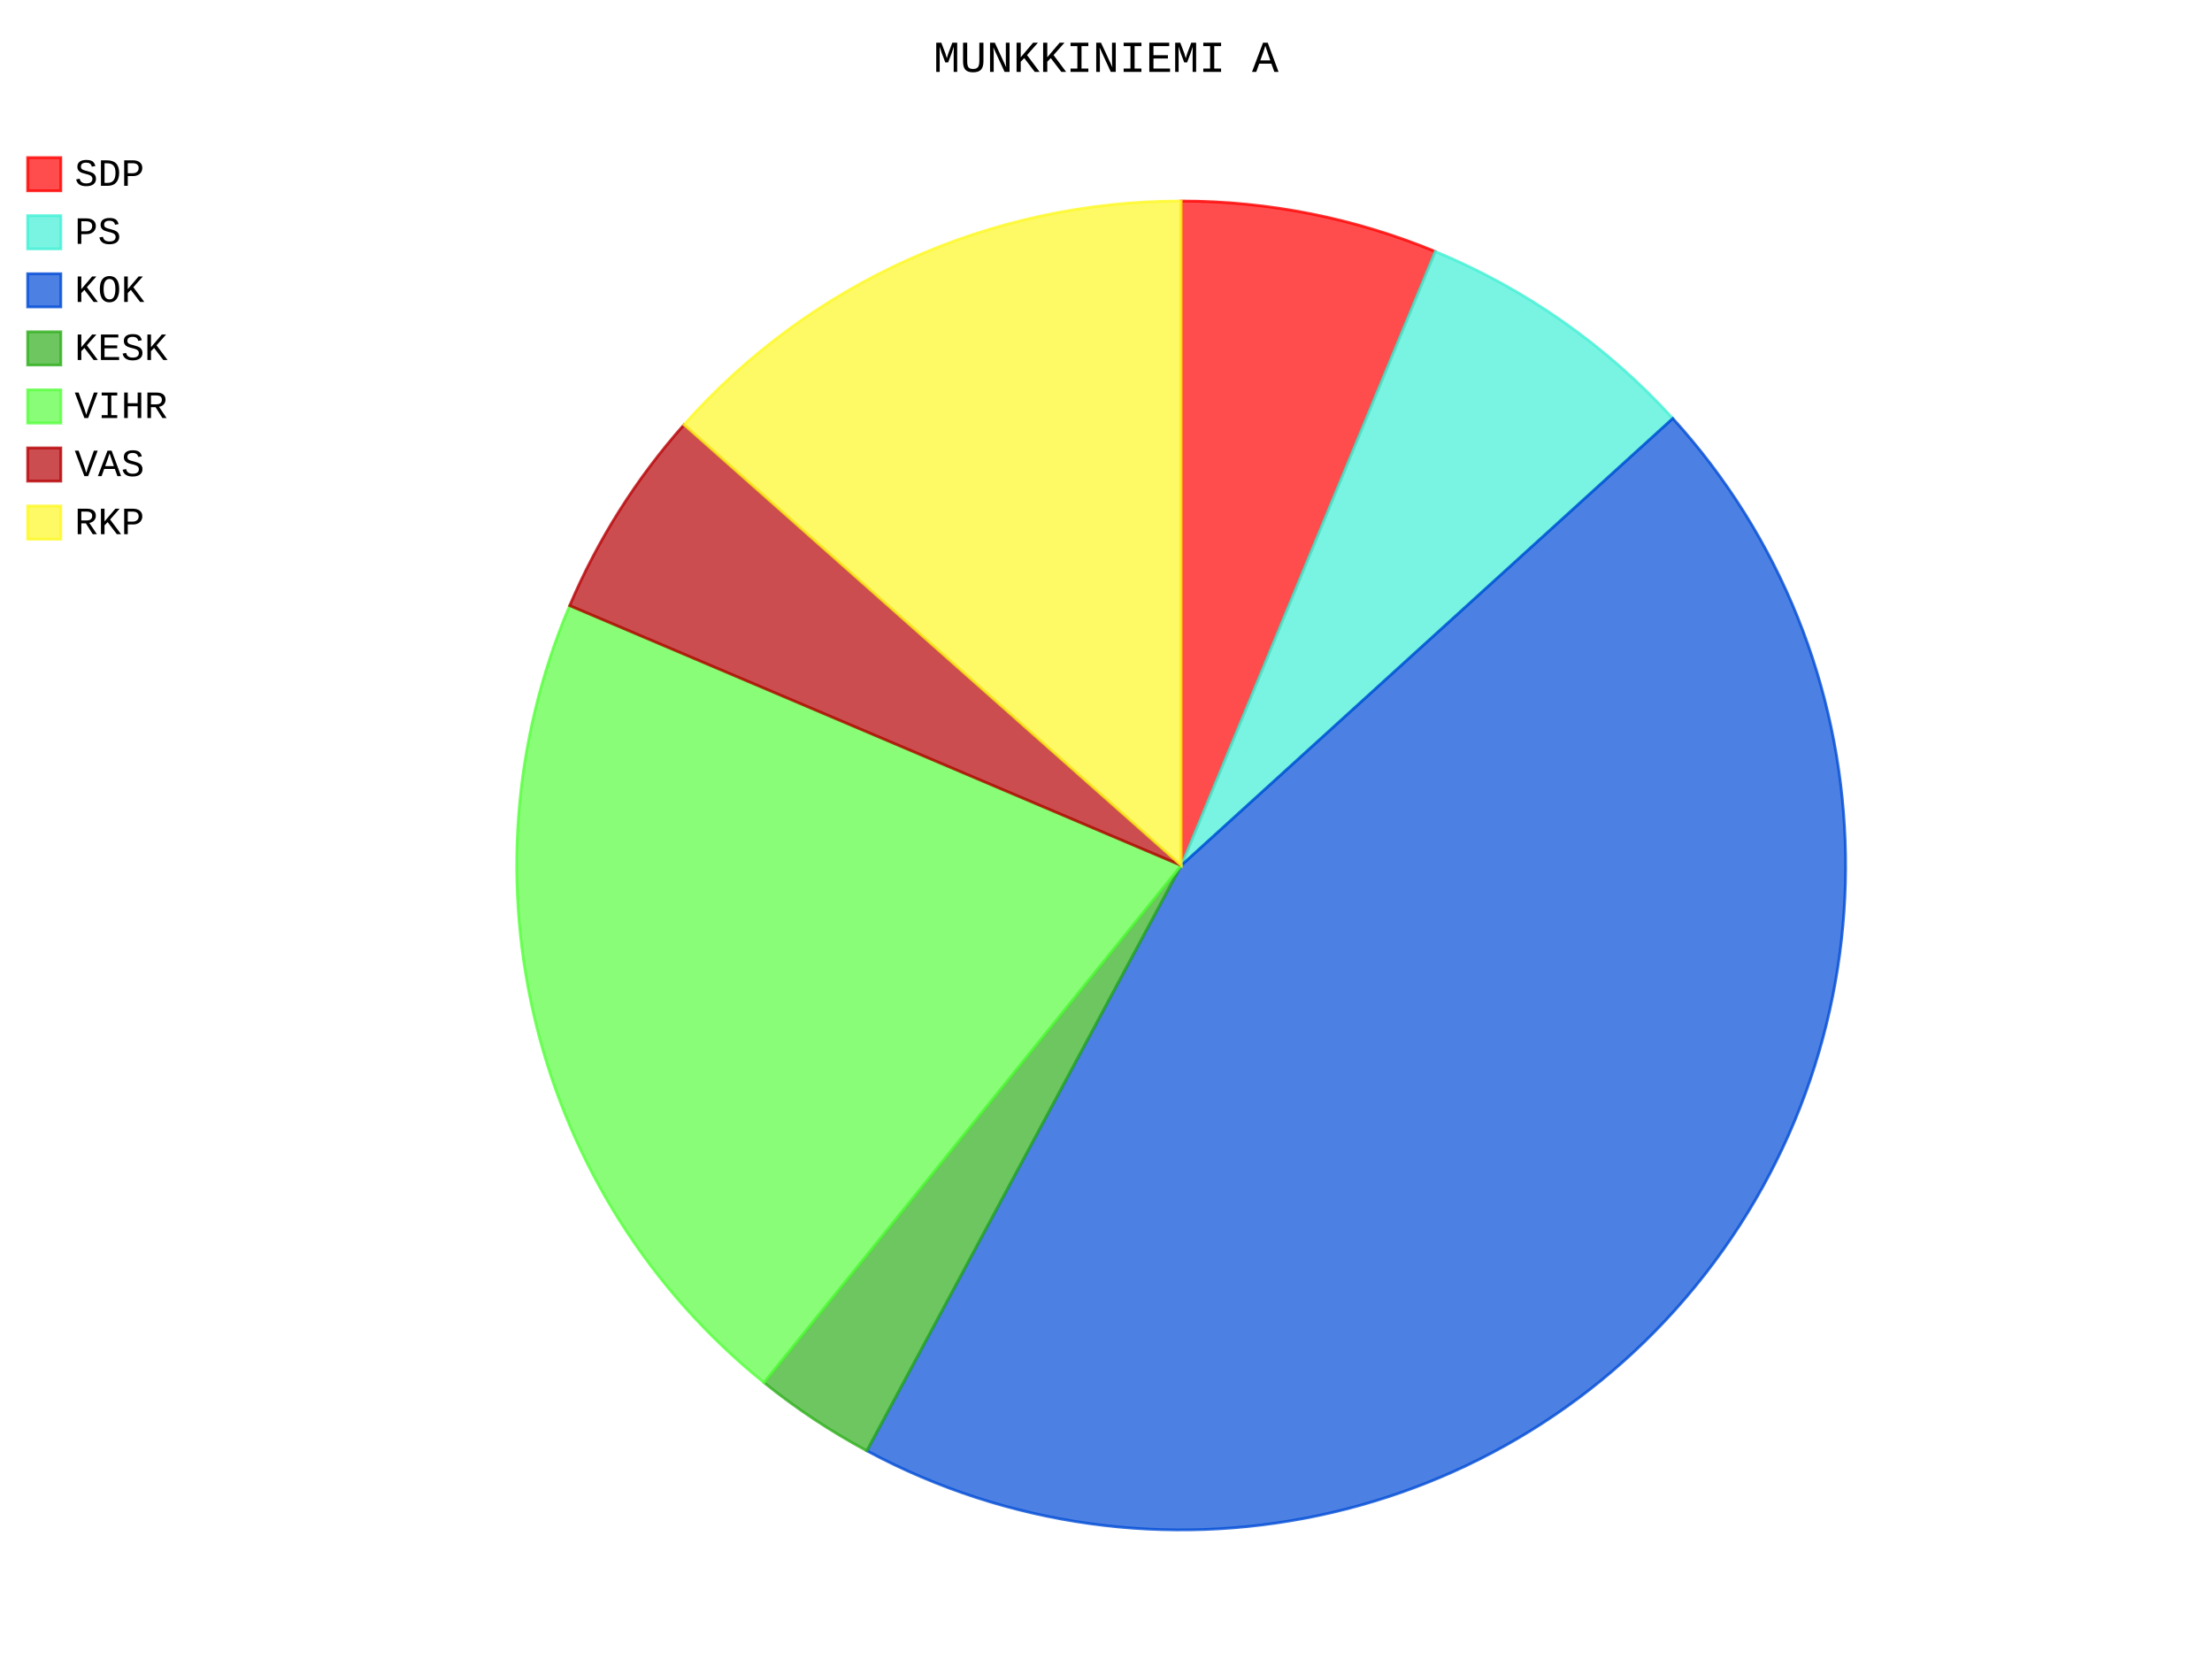
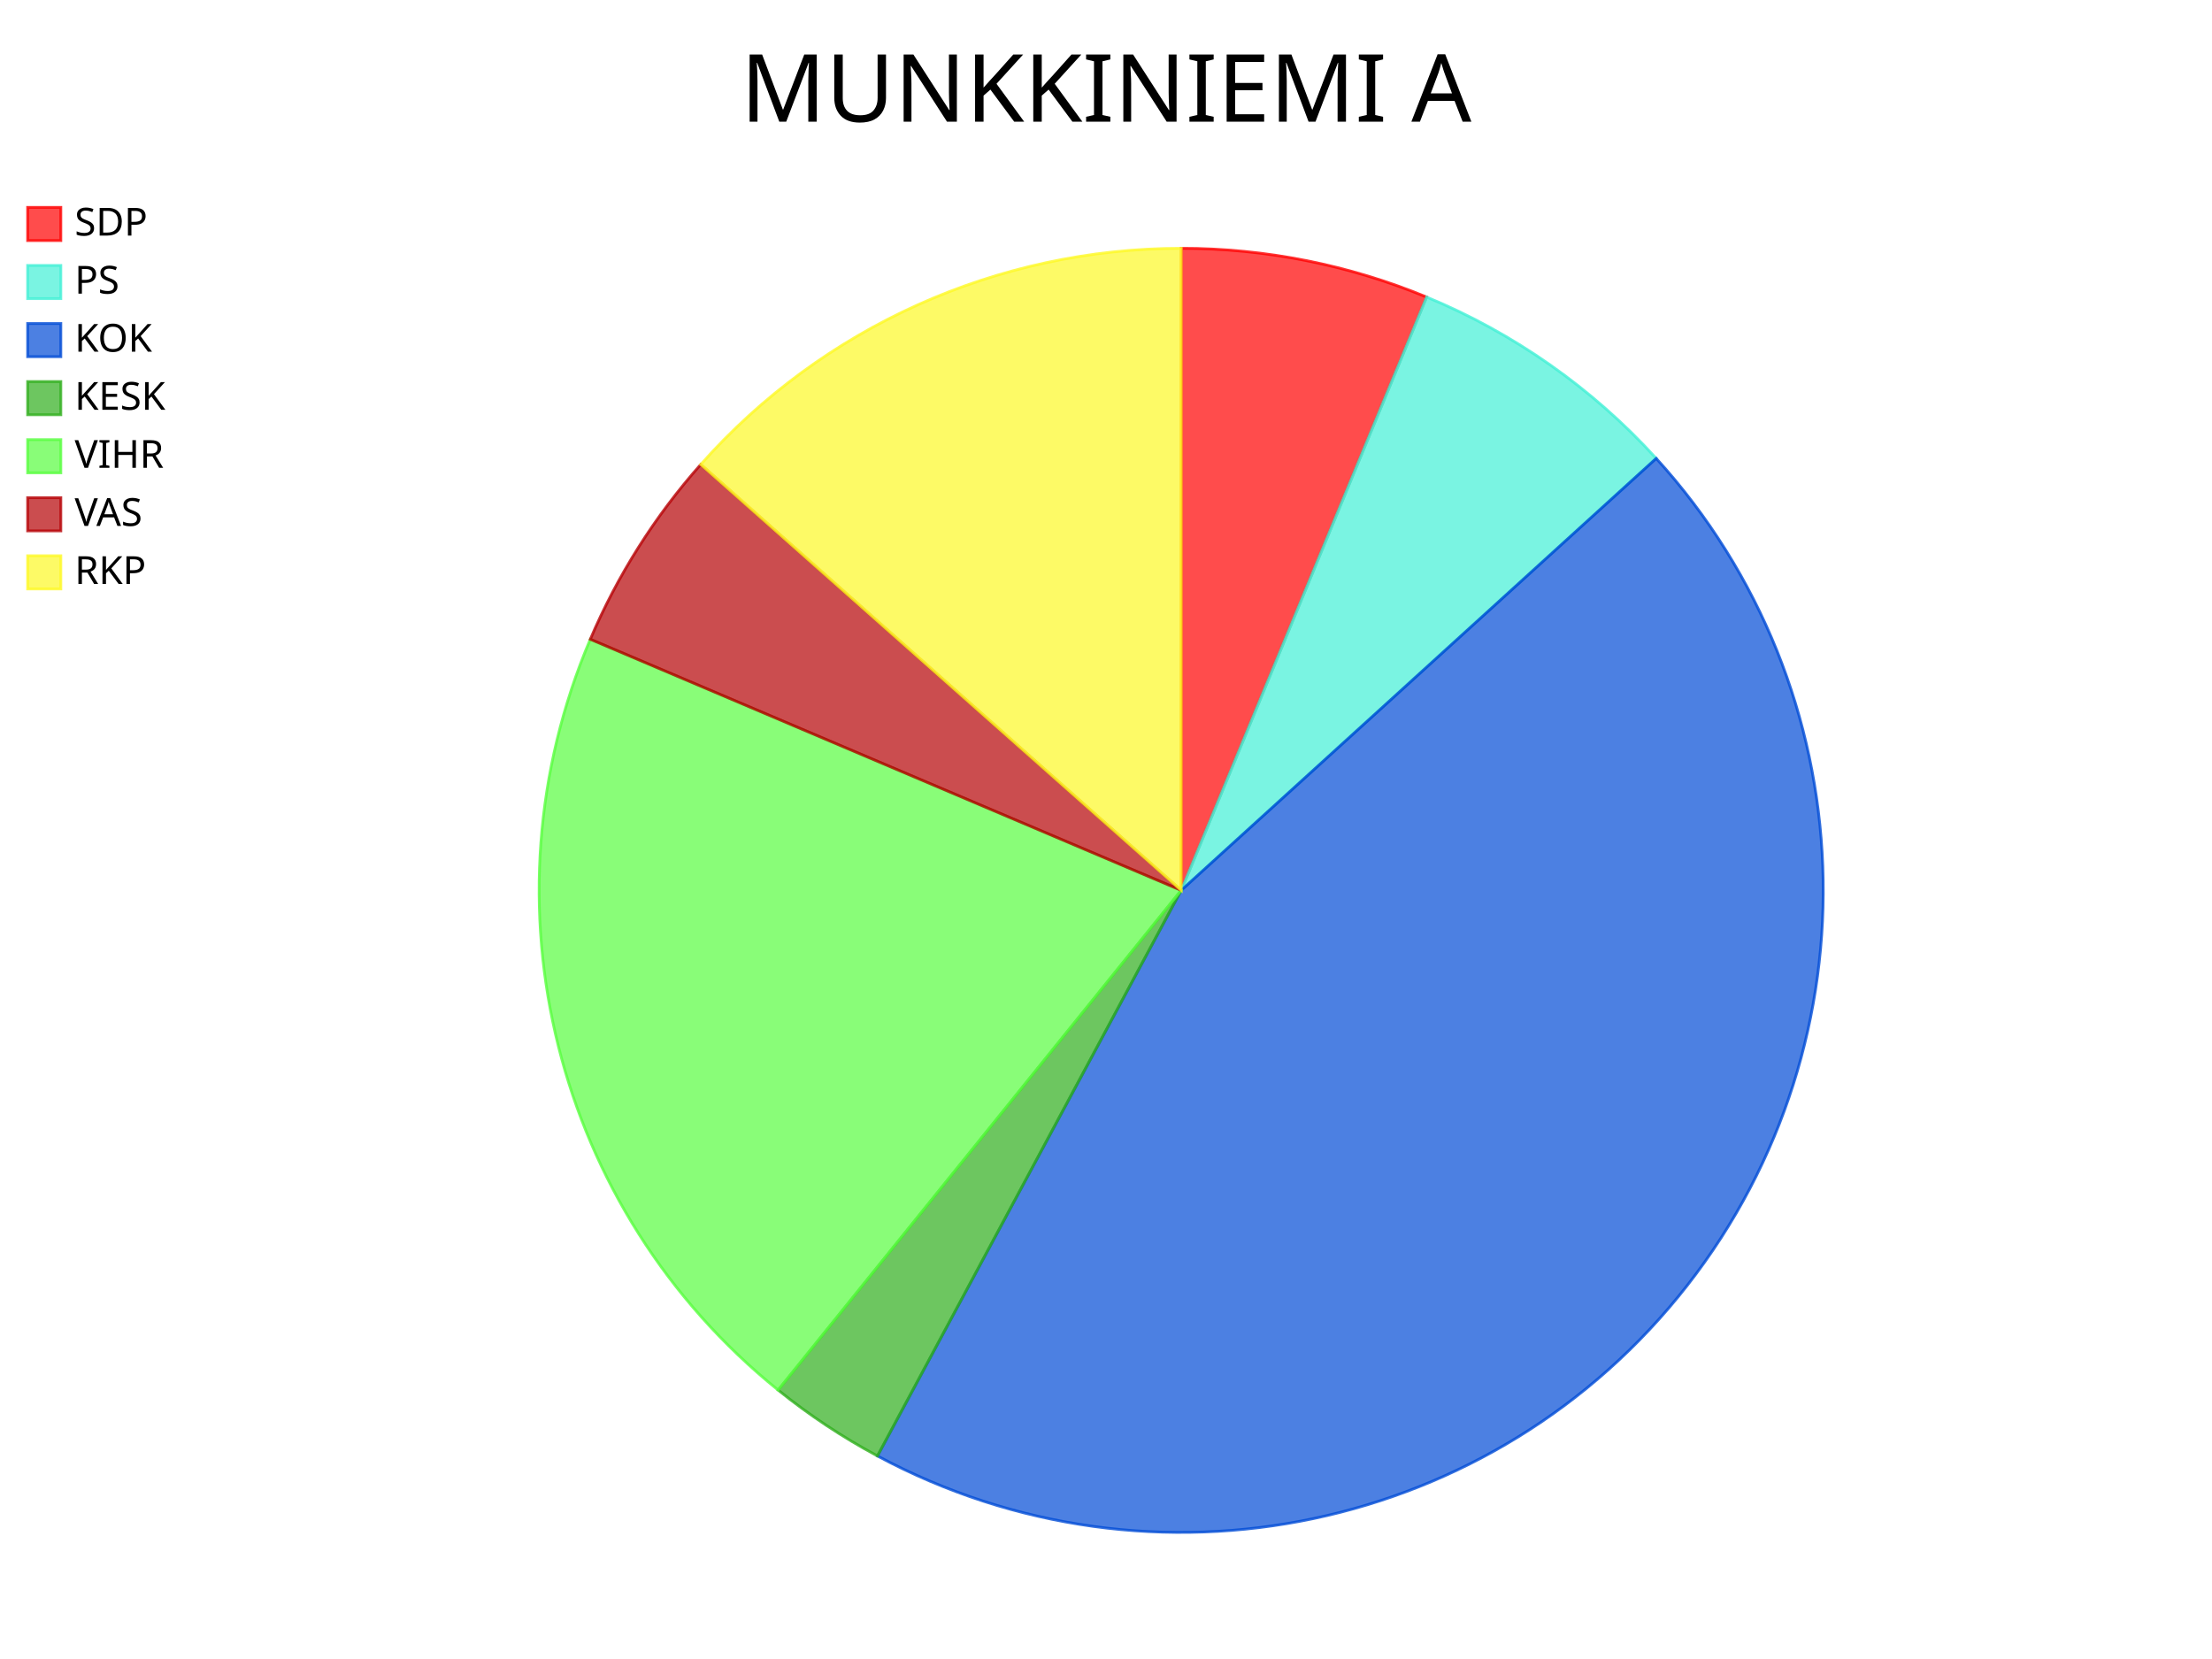
- <svg xmlns="http://www.w3.org/2000/svg" class="pygal-chart" id="chart-bb79b09e-c22b-44f1-ac3b-8d69161aa299" viewBox="0 0 800 600">
+ <svg xmlns="http://www.w3.org/2000/svg" class="pygal-chart" id="chart-9b81ae3d-077e-4a8c-81e0-cb74dd970fc8" viewBox="0 0 800 600">
  <defs>
-     <style type="text/css">#chart-bb79b09e-c22b-44f1-ac3b-8d69161aa299{-webkit-user-select:none;-webkit-font-smoothing:antialiased;font-family:Consolas,"Liberation Mono",Menlo,Courier,monospace}#chart-bb79b09e-c22b-44f1-ac3b-8d69161aa299 .title{font-family:Consolas,"Liberation Mono",Menlo,Courier,monospace;font-size:16px}#chart-bb79b09e-c22b-44f1-ac3b-8d69161aa299 .legends .legend text{font-family:Consolas,"Liberation Mono",Menlo,Courier,monospace;font-size:14px}#chart-bb79b09e-c22b-44f1-ac3b-8d69161aa299 .axis text{font-family:Consolas,"Liberation Mono",Menlo,Courier,monospace;font-size:10px}#chart-bb79b09e-c22b-44f1-ac3b-8d69161aa299 .axis text.major{font-family:Consolas,"Liberation Mono",Menlo,Courier,monospace;font-size:10px}#chart-bb79b09e-c22b-44f1-ac3b-8d69161aa299 .text-overlay text.value{font-family:Consolas,"Liberation Mono",Menlo,Courier,monospace;font-size:16px}#chart-bb79b09e-c22b-44f1-ac3b-8d69161aa299 .text-overlay text.label{font-family:Consolas,"Liberation Mono",Menlo,Courier,monospace;font-size:10px}#chart-bb79b09e-c22b-44f1-ac3b-8d69161aa299 .tooltip{font-family:Consolas,"Liberation Mono",Menlo,Courier,monospace;font-size:14px}#chart-bb79b09e-c22b-44f1-ac3b-8d69161aa299 text.no_data{font-family:Consolas,"Liberation Mono",Menlo,Courier,monospace;font-size:64px}
- #chart-bb79b09e-c22b-44f1-ac3b-8d69161aa299{background-color:#ffffff}#chart-bb79b09e-c22b-44f1-ac3b-8d69161aa299 path,#chart-bb79b09e-c22b-44f1-ac3b-8d69161aa299 line,#chart-bb79b09e-c22b-44f1-ac3b-8d69161aa299 rect,#chart-bb79b09e-c22b-44f1-ac3b-8d69161aa299 circle{-webkit-transition:300ms ease-in;-moz-transition:300ms ease-in;transition:300ms ease-in}#chart-bb79b09e-c22b-44f1-ac3b-8d69161aa299 .graph &gt; .background{fill:#ffffff}#chart-bb79b09e-c22b-44f1-ac3b-8d69161aa299 .plot &gt; .background{fill:#ffffff}#chart-bb79b09e-c22b-44f1-ac3b-8d69161aa299 .graph{fill:#000000}#chart-bb79b09e-c22b-44f1-ac3b-8d69161aa299 text.no_data{fill:#000000}#chart-bb79b09e-c22b-44f1-ac3b-8d69161aa299 .title{fill:#000000}#chart-bb79b09e-c22b-44f1-ac3b-8d69161aa299 .legends .legend text{fill:#000000}#chart-bb79b09e-c22b-44f1-ac3b-8d69161aa299 .legends .legend:hover text{fill:#000000}#chart-bb79b09e-c22b-44f1-ac3b-8d69161aa299 .axis .line{stroke:#000000}#chart-bb79b09e-c22b-44f1-ac3b-8d69161aa299 .axis .guide.line{stroke:#000000}#chart-bb79b09e-c22b-44f1-ac3b-8d69161aa299 .axis .major.line{stroke:#000000}#chart-bb79b09e-c22b-44f1-ac3b-8d69161aa299 .axis text.major{fill:#000000}#chart-bb79b09e-c22b-44f1-ac3b-8d69161aa299 .axis.y .guides:hover .guide.line,#chart-bb79b09e-c22b-44f1-ac3b-8d69161aa299 .line-graph .axis.x .guides:hover .guide.line,#chart-bb79b09e-c22b-44f1-ac3b-8d69161aa299 .stackedline-graph .axis.x .guides:hover .guide.line,#chart-bb79b09e-c22b-44f1-ac3b-8d69161aa299 .xy-graph .axis.x .guides:hover .guide.line{stroke:#000000}#chart-bb79b09e-c22b-44f1-ac3b-8d69161aa299 .axis .guides:hover text{fill:#000000}#chart-bb79b09e-c22b-44f1-ac3b-8d69161aa299 .reactive{fill-opacity:.7;stroke-opacity:.8}#chart-bb79b09e-c22b-44f1-ac3b-8d69161aa299 .ci{stroke:#000000}#chart-bb79b09e-c22b-44f1-ac3b-8d69161aa299 .reactive.active,#chart-bb79b09e-c22b-44f1-ac3b-8d69161aa299 .active .reactive{fill-opacity:.9;stroke-opacity:.9;stroke-width:4}#chart-bb79b09e-c22b-44f1-ac3b-8d69161aa299 .ci .reactive.active{stroke-width:1.5}#chart-bb79b09e-c22b-44f1-ac3b-8d69161aa299 .series text{fill:#000000}#chart-bb79b09e-c22b-44f1-ac3b-8d69161aa299 .tooltip rect{fill:#ffffff;stroke:#000000;-webkit-transition:opacity 300ms ease-in;-moz-transition:opacity 300ms ease-in;transition:opacity 300ms ease-in}#chart-bb79b09e-c22b-44f1-ac3b-8d69161aa299 .tooltip .label{fill:#000000}#chart-bb79b09e-c22b-44f1-ac3b-8d69161aa299 .tooltip .label{fill:#000000}#chart-bb79b09e-c22b-44f1-ac3b-8d69161aa299 .tooltip .legend{font-size:.8em;fill:#000000}#chart-bb79b09e-c22b-44f1-ac3b-8d69161aa299 .tooltip .x_label{font-size:.6em;fill:#000000}#chart-bb79b09e-c22b-44f1-ac3b-8d69161aa299 .tooltip .xlink{font-size:.5em;text-decoration:underline}#chart-bb79b09e-c22b-44f1-ac3b-8d69161aa299 .tooltip .value{font-size:1.5em}#chart-bb79b09e-c22b-44f1-ac3b-8d69161aa299 .bound{font-size:.5em}#chart-bb79b09e-c22b-44f1-ac3b-8d69161aa299 .max-value{font-size:.75em;fill:#000000}#chart-bb79b09e-c22b-44f1-ac3b-8d69161aa299 .map-element{fill:#ffffff;stroke:#000000 !important}#chart-bb79b09e-c22b-44f1-ac3b-8d69161aa299 .map-element .reactive{fill-opacity:inherit;stroke-opacity:inherit}#chart-bb79b09e-c22b-44f1-ac3b-8d69161aa299 .color-0,#chart-bb79b09e-c22b-44f1-ac3b-8d69161aa299 .color-0 a:visited{stroke:#ff0000;fill:#ff0000}#chart-bb79b09e-c22b-44f1-ac3b-8d69161aa299 .color-1,#chart-bb79b09e-c22b-44f1-ac3b-8d69161aa299 .color-1 a:visited{stroke:#42f0d6;fill:#42f0d6}#chart-bb79b09e-c22b-44f1-ac3b-8d69161aa299 .color-2,#chart-bb79b09e-c22b-44f1-ac3b-8d69161aa299 .color-2 a:visited{stroke:#004bd6;fill:#004bd6}#chart-bb79b09e-c22b-44f1-ac3b-8d69161aa299 .color-3,#chart-bb79b09e-c22b-44f1-ac3b-8d69161aa299 .color-3 a:visited{stroke:#30af1d;fill:#30af1d}#chart-bb79b09e-c22b-44f1-ac3b-8d69161aa299 .color-4,#chart-bb79b09e-c22b-44f1-ac3b-8d69161aa299 .color-4 a:visited{stroke:#58fd3f;fill:#58fd3f}#chart-bb79b09e-c22b-44f1-ac3b-8d69161aa299 .color-5,#chart-bb79b09e-c22b-44f1-ac3b-8d69161aa299 .color-5 a:visited{stroke:#b60205;fill:#b60205}#chart-bb79b09e-c22b-44f1-ac3b-8d69161aa299 .color-6,#chart-bb79b09e-c22b-44f1-ac3b-8d69161aa299 .color-6 a:visited{stroke:#fdf926;fill:#fdf926}#chart-bb79b09e-c22b-44f1-ac3b-8d69161aa299 .text-overlay .color-0 text{fill:black}#chart-bb79b09e-c22b-44f1-ac3b-8d69161aa299 .text-overlay .color-1 text{fill:black}#chart-bb79b09e-c22b-44f1-ac3b-8d69161aa299 .text-overlay .color-2 text{fill:black}#chart-bb79b09e-c22b-44f1-ac3b-8d69161aa299 .text-overlay .color-3 text{fill:black}#chart-bb79b09e-c22b-44f1-ac3b-8d69161aa299 .text-overlay .color-4 text{fill:black}#chart-bb79b09e-c22b-44f1-ac3b-8d69161aa299 .text-overlay .color-5 text{fill:black}#chart-bb79b09e-c22b-44f1-ac3b-8d69161aa299 .text-overlay .color-6 text{fill:black}
- #chart-bb79b09e-c22b-44f1-ac3b-8d69161aa299 text.no_data{text-anchor:middle}#chart-bb79b09e-c22b-44f1-ac3b-8d69161aa299 .guide.line{fill:none}#chart-bb79b09e-c22b-44f1-ac3b-8d69161aa299 .centered{text-anchor:middle}#chart-bb79b09e-c22b-44f1-ac3b-8d69161aa299 .title{text-anchor:middle}#chart-bb79b09e-c22b-44f1-ac3b-8d69161aa299 .legends .legend text{fill-opacity:1}#chart-bb79b09e-c22b-44f1-ac3b-8d69161aa299 .axis.x text{text-anchor:middle}#chart-bb79b09e-c22b-44f1-ac3b-8d69161aa299 .axis.x:not(.web) text[transform]{text-anchor:start}#chart-bb79b09e-c22b-44f1-ac3b-8d69161aa299 .axis.x:not(.web) text[transform].backwards{text-anchor:end}#chart-bb79b09e-c22b-44f1-ac3b-8d69161aa299 .axis.y text{text-anchor:end}#chart-bb79b09e-c22b-44f1-ac3b-8d69161aa299 .axis.y text[transform].backwards{text-anchor:start}#chart-bb79b09e-c22b-44f1-ac3b-8d69161aa299 .axis.y2 text{text-anchor:start}#chart-bb79b09e-c22b-44f1-ac3b-8d69161aa299 .axis.y2 text[transform].backwards{text-anchor:end}#chart-bb79b09e-c22b-44f1-ac3b-8d69161aa299 .axis .guide.line{stroke-dasharray:4,4}#chart-bb79b09e-c22b-44f1-ac3b-8d69161aa299 .axis .major.guide.line{stroke-dasharray:6,6}#chart-bb79b09e-c22b-44f1-ac3b-8d69161aa299 .horizontal .axis.y .guide.line,#chart-bb79b09e-c22b-44f1-ac3b-8d69161aa299 .horizontal .axis.y2 .guide.line,#chart-bb79b09e-c22b-44f1-ac3b-8d69161aa299 .vertical .axis.x .guide.line{opacity:0}#chart-bb79b09e-c22b-44f1-ac3b-8d69161aa299 .horizontal .axis.always_show .guide.line,#chart-bb79b09e-c22b-44f1-ac3b-8d69161aa299 .vertical .axis.always_show .guide.line{opacity:1 !important}#chart-bb79b09e-c22b-44f1-ac3b-8d69161aa299 .axis.y .guides:hover .guide.line,#chart-bb79b09e-c22b-44f1-ac3b-8d69161aa299 .axis.y2 .guides:hover .guide.line,#chart-bb79b09e-c22b-44f1-ac3b-8d69161aa299 .axis.x .guides:hover .guide.line{opacity:1}#chart-bb79b09e-c22b-44f1-ac3b-8d69161aa299 .axis .guides:hover text{opacity:1}#chart-bb79b09e-c22b-44f1-ac3b-8d69161aa299 .nofill{fill:none}#chart-bb79b09e-c22b-44f1-ac3b-8d69161aa299 .subtle-fill{fill-opacity:.2}#chart-bb79b09e-c22b-44f1-ac3b-8d69161aa299 .dot{stroke-width:1px;fill-opacity:1}#chart-bb79b09e-c22b-44f1-ac3b-8d69161aa299 .dot.active{stroke-width:5px}#chart-bb79b09e-c22b-44f1-ac3b-8d69161aa299 .dot.negative{fill:transparent}#chart-bb79b09e-c22b-44f1-ac3b-8d69161aa299 text,#chart-bb79b09e-c22b-44f1-ac3b-8d69161aa299 tspan{stroke:none !important}#chart-bb79b09e-c22b-44f1-ac3b-8d69161aa299 .series text.active{opacity:1}#chart-bb79b09e-c22b-44f1-ac3b-8d69161aa299 .tooltip rect{fill-opacity:.95;stroke-width:.5}#chart-bb79b09e-c22b-44f1-ac3b-8d69161aa299 .tooltip text{fill-opacity:1}#chart-bb79b09e-c22b-44f1-ac3b-8d69161aa299 .showable{visibility:hidden}#chart-bb79b09e-c22b-44f1-ac3b-8d69161aa299 .showable.shown{visibility:visible}#chart-bb79b09e-c22b-44f1-ac3b-8d69161aa299 .gauge-background{fill:rgba(229,229,229,1);stroke:none}#chart-bb79b09e-c22b-44f1-ac3b-8d69161aa299 .bg-lines{stroke:#ffffff;stroke-width:2px}</style>
+     <style type="text/css">#chart-9b81ae3d-077e-4a8c-81e0-cb74dd970fc8{-webkit-user-select:none;-webkit-font-smoothing:antialiased;font-family:Poppins}#chart-9b81ae3d-077e-4a8c-81e0-cb74dd970fc8 .title{font-family:Poppins;font-size:34px}#chart-9b81ae3d-077e-4a8c-81e0-cb74dd970fc8 .legends .legend text{font-family:Poppins;font-size:14px}#chart-9b81ae3d-077e-4a8c-81e0-cb74dd970fc8 .axis text{font-family:Poppins;font-size:10px}#chart-9b81ae3d-077e-4a8c-81e0-cb74dd970fc8 .axis text.major{font-family:Poppins;font-size:10px}#chart-9b81ae3d-077e-4a8c-81e0-cb74dd970fc8 .text-overlay text.value{font-family:Poppins;font-size:16px}#chart-9b81ae3d-077e-4a8c-81e0-cb74dd970fc8 .text-overlay text.label{font-family:Poppins;font-size:10px}#chart-9b81ae3d-077e-4a8c-81e0-cb74dd970fc8 .tooltip{font-family:Poppins;font-size:14px}#chart-9b81ae3d-077e-4a8c-81e0-cb74dd970fc8 text.no_data{font-family:Poppins;font-size:64px}
+ #chart-9b81ae3d-077e-4a8c-81e0-cb74dd970fc8{background-color:#ffffff}#chart-9b81ae3d-077e-4a8c-81e0-cb74dd970fc8 path,#chart-9b81ae3d-077e-4a8c-81e0-cb74dd970fc8 line,#chart-9b81ae3d-077e-4a8c-81e0-cb74dd970fc8 rect,#chart-9b81ae3d-077e-4a8c-81e0-cb74dd970fc8 circle{-webkit-transition:300ms ease-in;-moz-transition:300ms ease-in;transition:300ms ease-in}#chart-9b81ae3d-077e-4a8c-81e0-cb74dd970fc8 .graph &gt; .background{fill:#ffffff}#chart-9b81ae3d-077e-4a8c-81e0-cb74dd970fc8 .plot &gt; .background{fill:#ffffff}#chart-9b81ae3d-077e-4a8c-81e0-cb74dd970fc8 .graph{fill:#000000}#chart-9b81ae3d-077e-4a8c-81e0-cb74dd970fc8 text.no_data{fill:#000000}#chart-9b81ae3d-077e-4a8c-81e0-cb74dd970fc8 .title{fill:#000000}#chart-9b81ae3d-077e-4a8c-81e0-cb74dd970fc8 .legends .legend text{fill:#000000}#chart-9b81ae3d-077e-4a8c-81e0-cb74dd970fc8 .legends .legend:hover text{fill:#000000}#chart-9b81ae3d-077e-4a8c-81e0-cb74dd970fc8 .axis .line{stroke:#000000}#chart-9b81ae3d-077e-4a8c-81e0-cb74dd970fc8 .axis .guide.line{stroke:#000000}#chart-9b81ae3d-077e-4a8c-81e0-cb74dd970fc8 .axis .major.line{stroke:#000000}#chart-9b81ae3d-077e-4a8c-81e0-cb74dd970fc8 .axis text.major{fill:#000000}#chart-9b81ae3d-077e-4a8c-81e0-cb74dd970fc8 .axis.y .guides:hover .guide.line,#chart-9b81ae3d-077e-4a8c-81e0-cb74dd970fc8 .line-graph .axis.x .guides:hover .guide.line,#chart-9b81ae3d-077e-4a8c-81e0-cb74dd970fc8 .stackedline-graph .axis.x .guides:hover .guide.line,#chart-9b81ae3d-077e-4a8c-81e0-cb74dd970fc8 .xy-graph .axis.x .guides:hover .guide.line{stroke:#000000}#chart-9b81ae3d-077e-4a8c-81e0-cb74dd970fc8 .axis .guides:hover text{fill:#000000}#chart-9b81ae3d-077e-4a8c-81e0-cb74dd970fc8 .reactive{fill-opacity:.7;stroke-opacity:.8}#chart-9b81ae3d-077e-4a8c-81e0-cb74dd970fc8 .ci{stroke:#000000}#chart-9b81ae3d-077e-4a8c-81e0-cb74dd970fc8 .reactive.active,#chart-9b81ae3d-077e-4a8c-81e0-cb74dd970fc8 .active .reactive{fill-opacity:.9;stroke-opacity:.9;stroke-width:4}#chart-9b81ae3d-077e-4a8c-81e0-cb74dd970fc8 .ci .reactive.active{stroke-width:1.5}#chart-9b81ae3d-077e-4a8c-81e0-cb74dd970fc8 .series text{fill:#000000}#chart-9b81ae3d-077e-4a8c-81e0-cb74dd970fc8 .tooltip rect{fill:#ffffff;stroke:#000000;-webkit-transition:opacity 300ms ease-in;-moz-transition:opacity 300ms ease-in;transition:opacity 300ms ease-in}#chart-9b81ae3d-077e-4a8c-81e0-cb74dd970fc8 .tooltip .label{fill:#000000}#chart-9b81ae3d-077e-4a8c-81e0-cb74dd970fc8 .tooltip .label{fill:#000000}#chart-9b81ae3d-077e-4a8c-81e0-cb74dd970fc8 .tooltip .legend{font-size:.8em;fill:#000000}#chart-9b81ae3d-077e-4a8c-81e0-cb74dd970fc8 .tooltip .x_label{font-size:.6em;fill:#000000}#chart-9b81ae3d-077e-4a8c-81e0-cb74dd970fc8 .tooltip .xlink{font-size:.5em;text-decoration:underline}#chart-9b81ae3d-077e-4a8c-81e0-cb74dd970fc8 .tooltip .value{font-size:1.5em}#chart-9b81ae3d-077e-4a8c-81e0-cb74dd970fc8 .bound{font-size:.5em}#chart-9b81ae3d-077e-4a8c-81e0-cb74dd970fc8 .max-value{font-size:.75em;fill:#000000}#chart-9b81ae3d-077e-4a8c-81e0-cb74dd970fc8 .map-element{fill:#ffffff;stroke:#000000 !important}#chart-9b81ae3d-077e-4a8c-81e0-cb74dd970fc8 .map-element .reactive{fill-opacity:inherit;stroke-opacity:inherit}#chart-9b81ae3d-077e-4a8c-81e0-cb74dd970fc8 .color-0,#chart-9b81ae3d-077e-4a8c-81e0-cb74dd970fc8 .color-0 a:visited{stroke:#ff0000;fill:#ff0000}#chart-9b81ae3d-077e-4a8c-81e0-cb74dd970fc8 .color-1,#chart-9b81ae3d-077e-4a8c-81e0-cb74dd970fc8 .color-1 a:visited{stroke:#42f0d6;fill:#42f0d6}#chart-9b81ae3d-077e-4a8c-81e0-cb74dd970fc8 .color-2,#chart-9b81ae3d-077e-4a8c-81e0-cb74dd970fc8 .color-2 a:visited{stroke:#004bd6;fill:#004bd6}#chart-9b81ae3d-077e-4a8c-81e0-cb74dd970fc8 .color-3,#chart-9b81ae3d-077e-4a8c-81e0-cb74dd970fc8 .color-3 a:visited{stroke:#30af1d;fill:#30af1d}#chart-9b81ae3d-077e-4a8c-81e0-cb74dd970fc8 .color-4,#chart-9b81ae3d-077e-4a8c-81e0-cb74dd970fc8 .color-4 a:visited{stroke:#58fd3f;fill:#58fd3f}#chart-9b81ae3d-077e-4a8c-81e0-cb74dd970fc8 .color-5,#chart-9b81ae3d-077e-4a8c-81e0-cb74dd970fc8 .color-5 a:visited{stroke:#b60205;fill:#b60205}#chart-9b81ae3d-077e-4a8c-81e0-cb74dd970fc8 .color-6,#chart-9b81ae3d-077e-4a8c-81e0-cb74dd970fc8 .color-6 a:visited{stroke:#fdf926;fill:#fdf926}#chart-9b81ae3d-077e-4a8c-81e0-cb74dd970fc8 .text-overlay .color-0 text{fill:black}#chart-9b81ae3d-077e-4a8c-81e0-cb74dd970fc8 .text-overlay .color-1 text{fill:black}#chart-9b81ae3d-077e-4a8c-81e0-cb74dd970fc8 .text-overlay .color-2 text{fill:black}#chart-9b81ae3d-077e-4a8c-81e0-cb74dd970fc8 .text-overlay .color-3 text{fill:black}#chart-9b81ae3d-077e-4a8c-81e0-cb74dd970fc8 .text-overlay .color-4 text{fill:black}#chart-9b81ae3d-077e-4a8c-81e0-cb74dd970fc8 .text-overlay .color-5 text{fill:black}#chart-9b81ae3d-077e-4a8c-81e0-cb74dd970fc8 .text-overlay .color-6 text{fill:black}
+ #chart-9b81ae3d-077e-4a8c-81e0-cb74dd970fc8 text.no_data{text-anchor:middle}#chart-9b81ae3d-077e-4a8c-81e0-cb74dd970fc8 .guide.line{fill:none}#chart-9b81ae3d-077e-4a8c-81e0-cb74dd970fc8 .centered{text-anchor:middle}#chart-9b81ae3d-077e-4a8c-81e0-cb74dd970fc8 .title{text-anchor:middle}#chart-9b81ae3d-077e-4a8c-81e0-cb74dd970fc8 .legends .legend text{fill-opacity:1}#chart-9b81ae3d-077e-4a8c-81e0-cb74dd970fc8 .axis.x text{text-anchor:middle}#chart-9b81ae3d-077e-4a8c-81e0-cb74dd970fc8 .axis.x:not(.web) text[transform]{text-anchor:start}#chart-9b81ae3d-077e-4a8c-81e0-cb74dd970fc8 .axis.x:not(.web) text[transform].backwards{text-anchor:end}#chart-9b81ae3d-077e-4a8c-81e0-cb74dd970fc8 .axis.y text{text-anchor:end}#chart-9b81ae3d-077e-4a8c-81e0-cb74dd970fc8 .axis.y text[transform].backwards{text-anchor:start}#chart-9b81ae3d-077e-4a8c-81e0-cb74dd970fc8 .axis.y2 text{text-anchor:start}#chart-9b81ae3d-077e-4a8c-81e0-cb74dd970fc8 .axis.y2 text[transform].backwards{text-anchor:end}#chart-9b81ae3d-077e-4a8c-81e0-cb74dd970fc8 .axis .guide.line{stroke-dasharray:4,4}#chart-9b81ae3d-077e-4a8c-81e0-cb74dd970fc8 .axis .major.guide.line{stroke-dasharray:6,6}#chart-9b81ae3d-077e-4a8c-81e0-cb74dd970fc8 .horizontal .axis.y .guide.line,#chart-9b81ae3d-077e-4a8c-81e0-cb74dd970fc8 .horizontal .axis.y2 .guide.line,#chart-9b81ae3d-077e-4a8c-81e0-cb74dd970fc8 .vertical .axis.x .guide.line{opacity:0}#chart-9b81ae3d-077e-4a8c-81e0-cb74dd970fc8 .horizontal .axis.always_show .guide.line,#chart-9b81ae3d-077e-4a8c-81e0-cb74dd970fc8 .vertical .axis.always_show .guide.line{opacity:1 !important}#chart-9b81ae3d-077e-4a8c-81e0-cb74dd970fc8 .axis.y .guides:hover .guide.line,#chart-9b81ae3d-077e-4a8c-81e0-cb74dd970fc8 .axis.y2 .guides:hover .guide.line,#chart-9b81ae3d-077e-4a8c-81e0-cb74dd970fc8 .axis.x .guides:hover .guide.line{opacity:1}#chart-9b81ae3d-077e-4a8c-81e0-cb74dd970fc8 .axis .guides:hover text{opacity:1}#chart-9b81ae3d-077e-4a8c-81e0-cb74dd970fc8 .nofill{fill:none}#chart-9b81ae3d-077e-4a8c-81e0-cb74dd970fc8 .subtle-fill{fill-opacity:.2}#chart-9b81ae3d-077e-4a8c-81e0-cb74dd970fc8 .dot{stroke-width:1px;fill-opacity:1}#chart-9b81ae3d-077e-4a8c-81e0-cb74dd970fc8 .dot.active{stroke-width:5px}#chart-9b81ae3d-077e-4a8c-81e0-cb74dd970fc8 .dot.negative{fill:transparent}#chart-9b81ae3d-077e-4a8c-81e0-cb74dd970fc8 text,#chart-9b81ae3d-077e-4a8c-81e0-cb74dd970fc8 tspan{stroke:none !important}#chart-9b81ae3d-077e-4a8c-81e0-cb74dd970fc8 .series text.active{opacity:1}#chart-9b81ae3d-077e-4a8c-81e0-cb74dd970fc8 .tooltip rect{fill-opacity:.95;stroke-width:.5}#chart-9b81ae3d-077e-4a8c-81e0-cb74dd970fc8 .tooltip text{fill-opacity:1}#chart-9b81ae3d-077e-4a8c-81e0-cb74dd970fc8 .showable{visibility:hidden}#chart-9b81ae3d-077e-4a8c-81e0-cb74dd970fc8 .showable.shown{visibility:visible}#chart-9b81ae3d-077e-4a8c-81e0-cb74dd970fc8 .gauge-background{fill:rgba(229,229,229,1);stroke:none}#chart-9b81ae3d-077e-4a8c-81e0-cb74dd970fc8 .bg-lines{stroke:#ffffff;stroke-width:2px}</style>
  </defs>
  <g class="graph pie-graph vertical">
    <rect class="background" height="600" width="800" x="0" y="0" />
-     <g class="plot" transform="translate(75, 46)">
-       <rect class="background" height="534" width="704.4" x="0" y="0" />
+     <g class="plot" transform="translate(75, 64)">
+       <rect class="background" height="516" width="704.4" x="0" y="0" />
      <g class="series serie-0 color-0">
        <g class="slices">
          <g class="slice">
-             <path class="slice reactive tooltip-trigger" d="M352.2 26.7 A240.3 240.3 0 0 1 444.053 44.948 L352.2 267 A0 0 0 0 0 352.2 267 z" />
+             <path class="slice reactive tooltip-trigger" d="M352.2 25.8 A232.2 232.2 0 0 1 440.957 43.433 L352.2 258 A0 0 0 0 0 352.2 258 z" />
          </g>
        </g>
      </g>
      <g class="series serie-1 color-1">
        <g class="slices">
          <g class="slice">
-             <path class="slice reactive tooltip-trigger" d="M444.053 44.948 A240.3 240.3 0 0 1 529.984 105.331 L352.2 267 A0 0 0 0 0 352.2 267 z" />
+             <path class="slice reactive tooltip-trigger" d="M440.957 43.433 A232.2 232.2 0 0 1 523.991 101.78 L352.2 258 A0 0 0 0 0 352.2 258 z" />
          </g>
        </g>
      </g>
      <g class="series serie-2 color-2">
        <g class="slices">
          <g class="slice">
-             <path class="slice reactive tooltip-trigger" d="M529.984 105.331 A240.3 240.3 0 0 1 238.51 478.704 L352.2 267 A0 0 0 0 0 352.2 267 z" />
+             <path class="slice reactive tooltip-trigger" d="M523.991 101.78 A232.2 232.2 0 0 1 242.343 462.568 L352.2 258 A0 0 0 0 0 352.2 258 z" />
          </g>
        </g>
      </g>
      <g class="series serie-3 color-3">
        <g class="slices">
          <g class="slice">
-             <path class="slice reactive tooltip-trigger" d="M238.51 478.704 A240.3 240.3 0 0 1 201.335 454.04 L352.2 267 A0 0 0 0 0 352.2 267 z" />
+             <path class="slice reactive tooltip-trigger" d="M242.343 462.568 A232.2 232.2 0 0 1 206.421 438.735 L352.2 258 A0 0 0 0 0 352.2 258 z" />
          </g>
        </g>
      </g>
      <g class="series serie-4 color-4">
        <g class="slices">
          <g class="slice">
-             <path class="slice reactive tooltip-trigger" d="M201.335 454.04 A240.3 240.3 0 0 1 131.035 173.031 L352.2 267 A0 0 0 0 0 352.2 267 z" />
+             <path class="slice reactive tooltip-trigger" d="M206.421 438.735 A232.2 232.2 0 0 1 138.49 167.198 L352.2 258 A0 0 0 0 0 352.2 258 z" />
          </g>
        </g>
      </g>
      <g class="series serie-5 color-5">
        <g class="slices">
          <g class="slice">
-             <path class="slice reactive tooltip-trigger" d="M131.035 173.031 A240.3 240.3 0 0 1 172.372 107.608 L352.2 267 A0 0 0 0 0 352.2 267 z" />
+             <path class="slice reactive tooltip-trigger" d="M138.49 167.198 A232.2 232.2 0 0 1 178.434 103.98 L352.2 258 A0 0 0 0 0 352.2 258 z" />
          </g>
        </g>
      </g>
      <g class="series serie-6 color-6">
        <g class="slices">
          <g class="slice">
-             <path class="slice reactive tooltip-trigger" d="M172.372 107.608 A240.3 240.3 0 0 1 352.2 26.7 L352.2 267 A0 0 0 0 0 352.2 267 z" />
+             <path class="slice reactive tooltip-trigger" d="M178.434 103.98 A232.2 232.2 0 0 1 352.2 25.8 L352.2 258 A0 0 0 0 0 352.2 258 z" />
          </g>
        </g>
      </g>
    </g>
    <g class="titles">
-       <text class="title plot_title" x="400.0" y="26">MUNKKINIEMI A</text>
+       <text class="title plot_title" x="400.0" y="44">MUNKKINIEMI A</text>
    </g>
-     <g class="plot overlay" transform="translate(75, 46)">
+     <g class="plot overlay" transform="translate(75, 64)">
      <g class="series serie-0 color-0" />
      <g class="series serie-1 color-1" />
      <g class="series serie-2 color-2" />
      <g class="series serie-3 color-3" />
      <g class="series serie-4 color-4" />
      <g class="series serie-5 color-5" />
      <g class="series serie-6 color-6" />
    </g>
-     <g class="plot text-overlay" transform="translate(75, 46)">
+     <g class="plot text-overlay" transform="translate(75, 64)">
      <g class="series serie-0 color-0" />
      <g class="series serie-1 color-1" />
      <g class="series serie-2 color-2" />
      <g class="series serie-3 color-3" />
      <g class="series serie-4 color-4" />
      <g class="series serie-5 color-5" />
      <g class="series serie-6 color-6" />
    </g>
-     <g class="plot tooltip-overlay" transform="translate(75, 46)">
+     <g class="plot tooltip-overlay" transform="translate(75, 64)">
      <g class="tooltip" style="opacity: 0" transform="translate(0 0)">
        <rect class="tooltip-box" height="0" rx="0" ry="0" width="0" />
        <g class="text" />
      </g>
    </g>
-     <g class="legends" transform="translate(10, 56)">
+     <g class="legends" transform="translate(10, 74)">
      <g class="legend reactive activate-serie" id="activate-serie-0">
        <rect class="color-0 reactive" height="12" width="12" x="0.0" y="1.0" />
        <text x="17.0" y="11.2">SDP</text>
      </g>
      <g class="legend reactive activate-serie" id="activate-serie-1">
        <rect class="color-1 reactive" height="12" width="12" x="0.0" y="22.0" />
        <text x="17.0" y="32.2">PS</text>
      </g>
      <g class="legend reactive activate-serie" id="activate-serie-2">
        <rect class="color-2 reactive" height="12" width="12" x="0.0" y="43.0" />
        <text x="17.0" y="53.2">KOK</text>
      </g>
      <g class="legend reactive activate-serie" id="activate-serie-3">
        <rect class="color-3 reactive" height="12" width="12" x="0.0" y="64.0" />
        <text x="17.0" y="74.2">KESK</text>
      </g>
      <g class="legend reactive activate-serie" id="activate-serie-4">
        <rect class="color-4 reactive" height="12" width="12" x="0.0" y="85.0" />
        <text x="17.0" y="95.2">VIHR</text>
      </g>
      <g class="legend reactive activate-serie" id="activate-serie-5">
        <rect class="color-5 reactive" height="12" width="12" x="0.0" y="106.0" />
        <text x="17.0" y="116.2">VAS</text>
      </g>
      <g class="legend reactive activate-serie" id="activate-serie-6">
        <rect class="color-6 reactive" height="12" width="12" x="0.0" y="127.0" />
        <text x="17.0" y="137.2">RKP</text>
      </g>
    </g>
-     <g class="legends" transform="translate(790, 56)" />
+     <g class="legends" transform="translate(790, 74)" />
  </g>
</svg>
